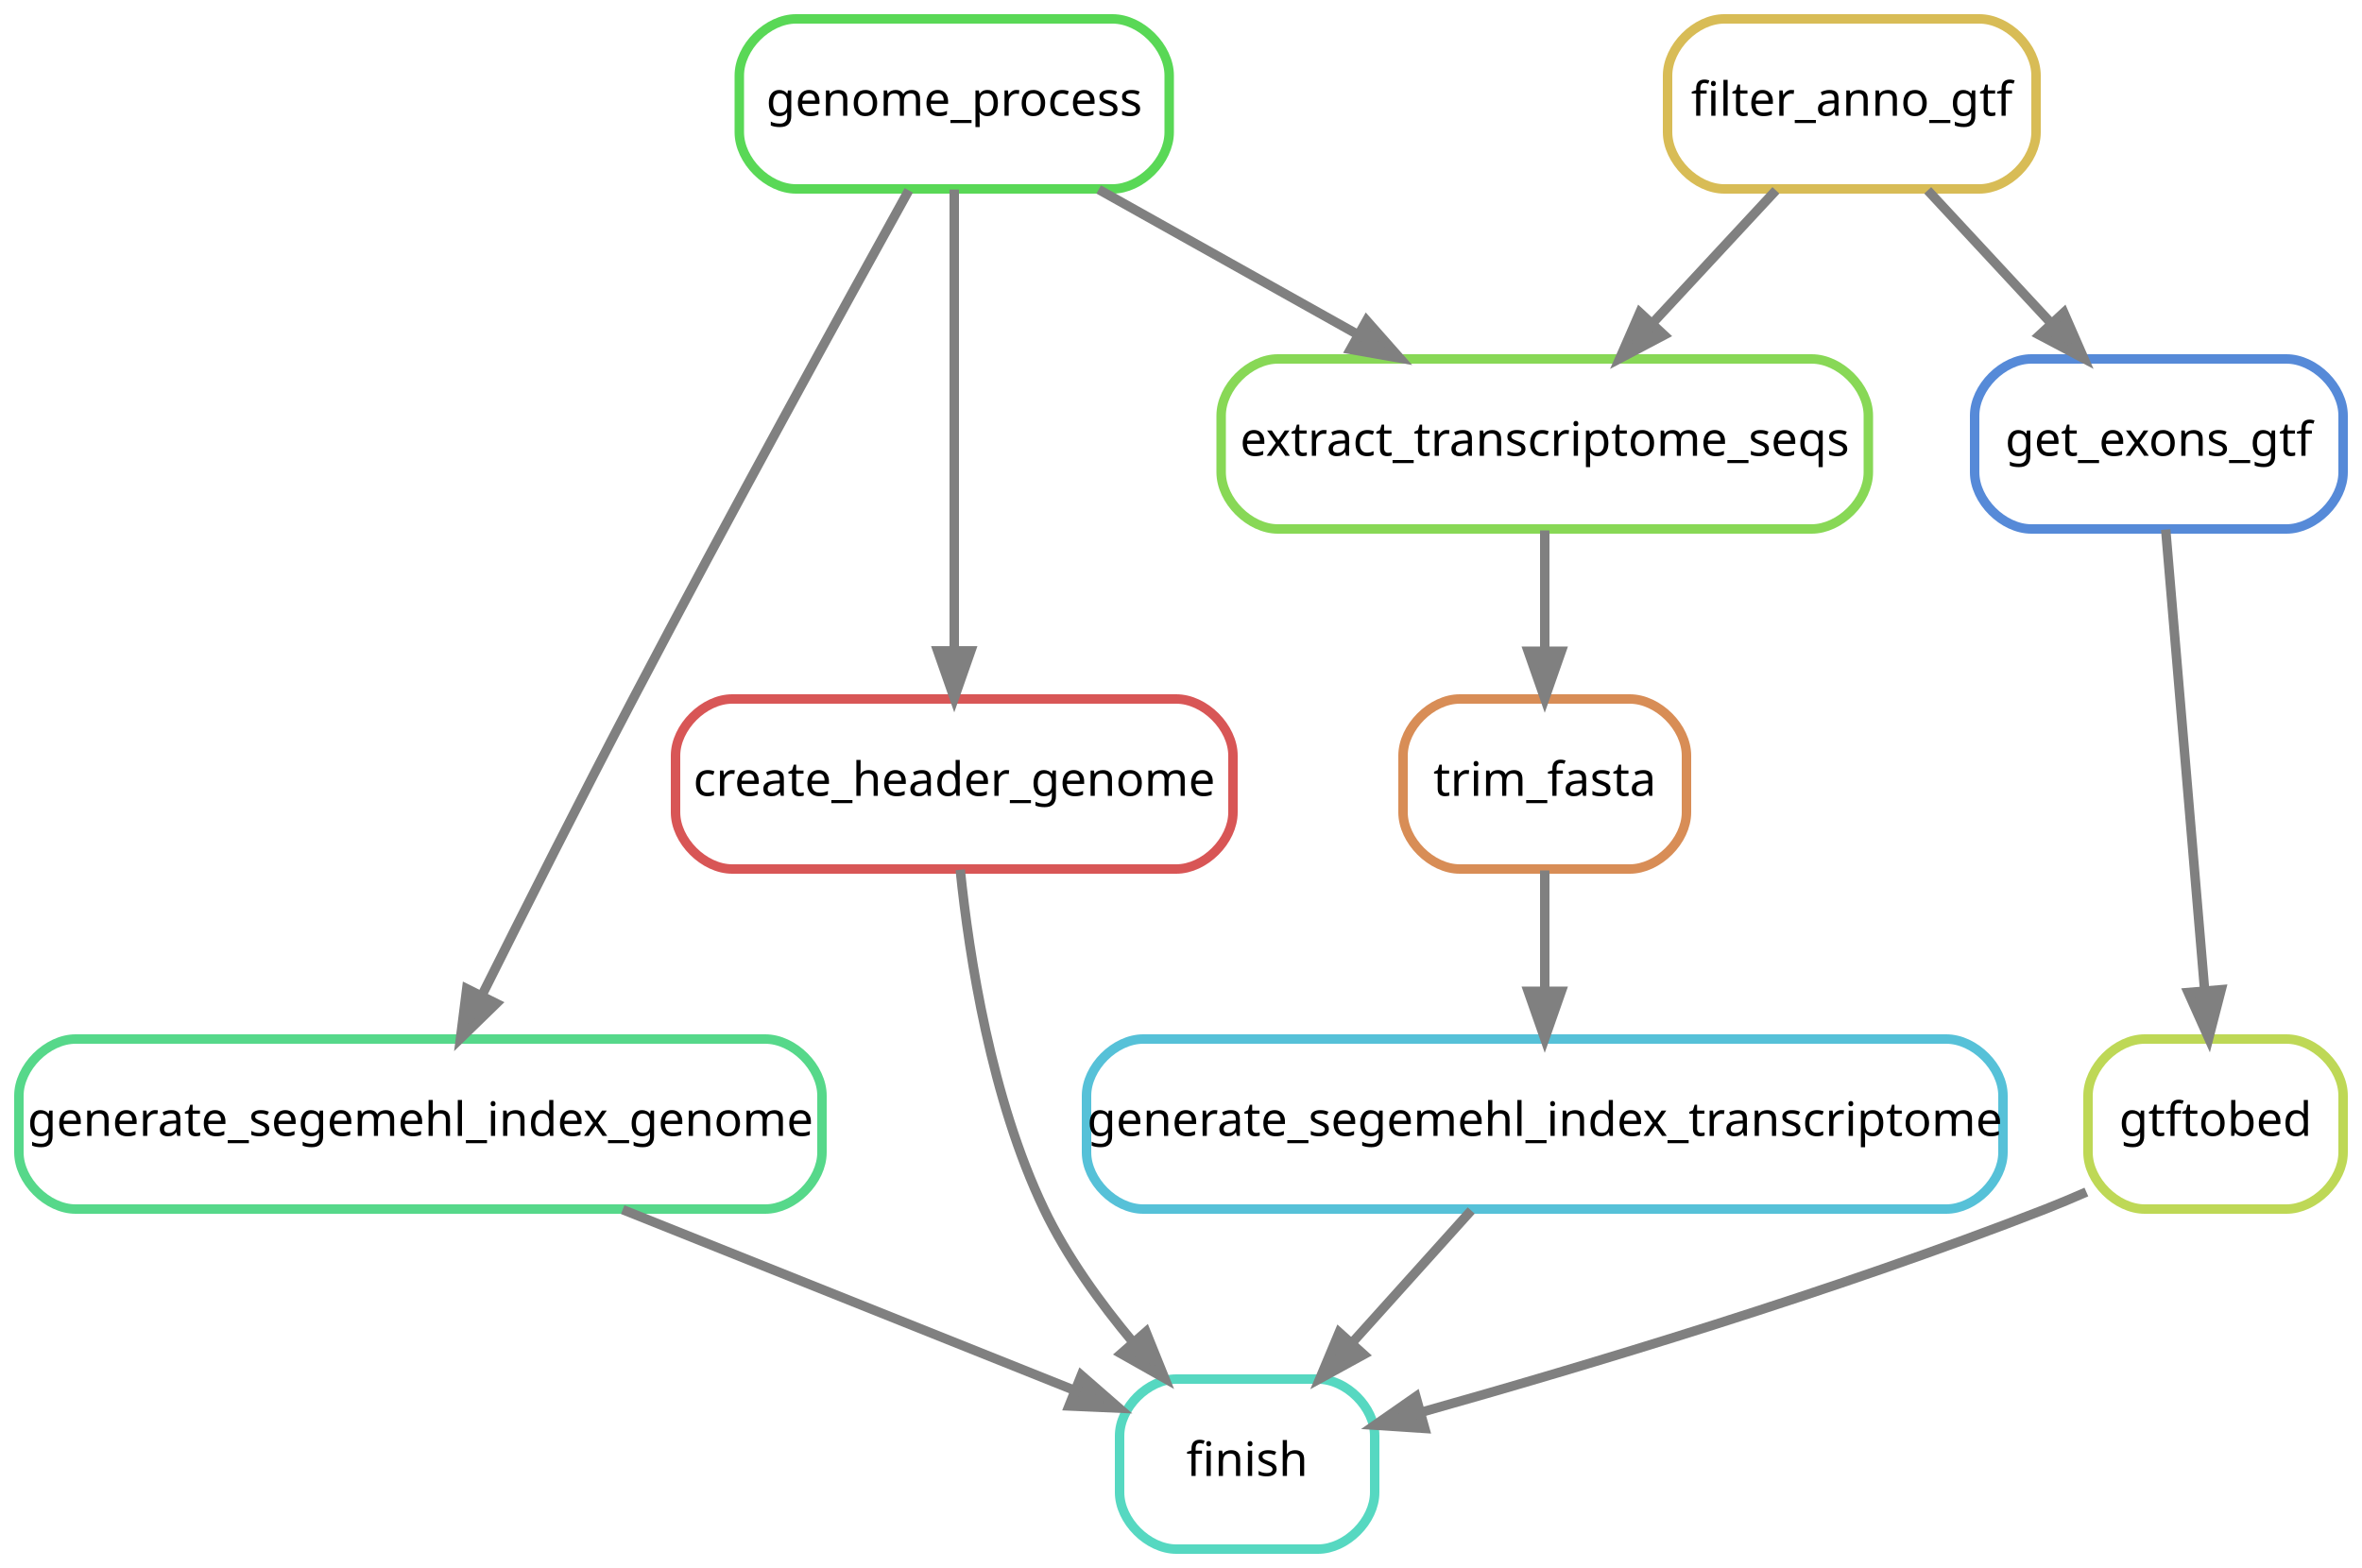
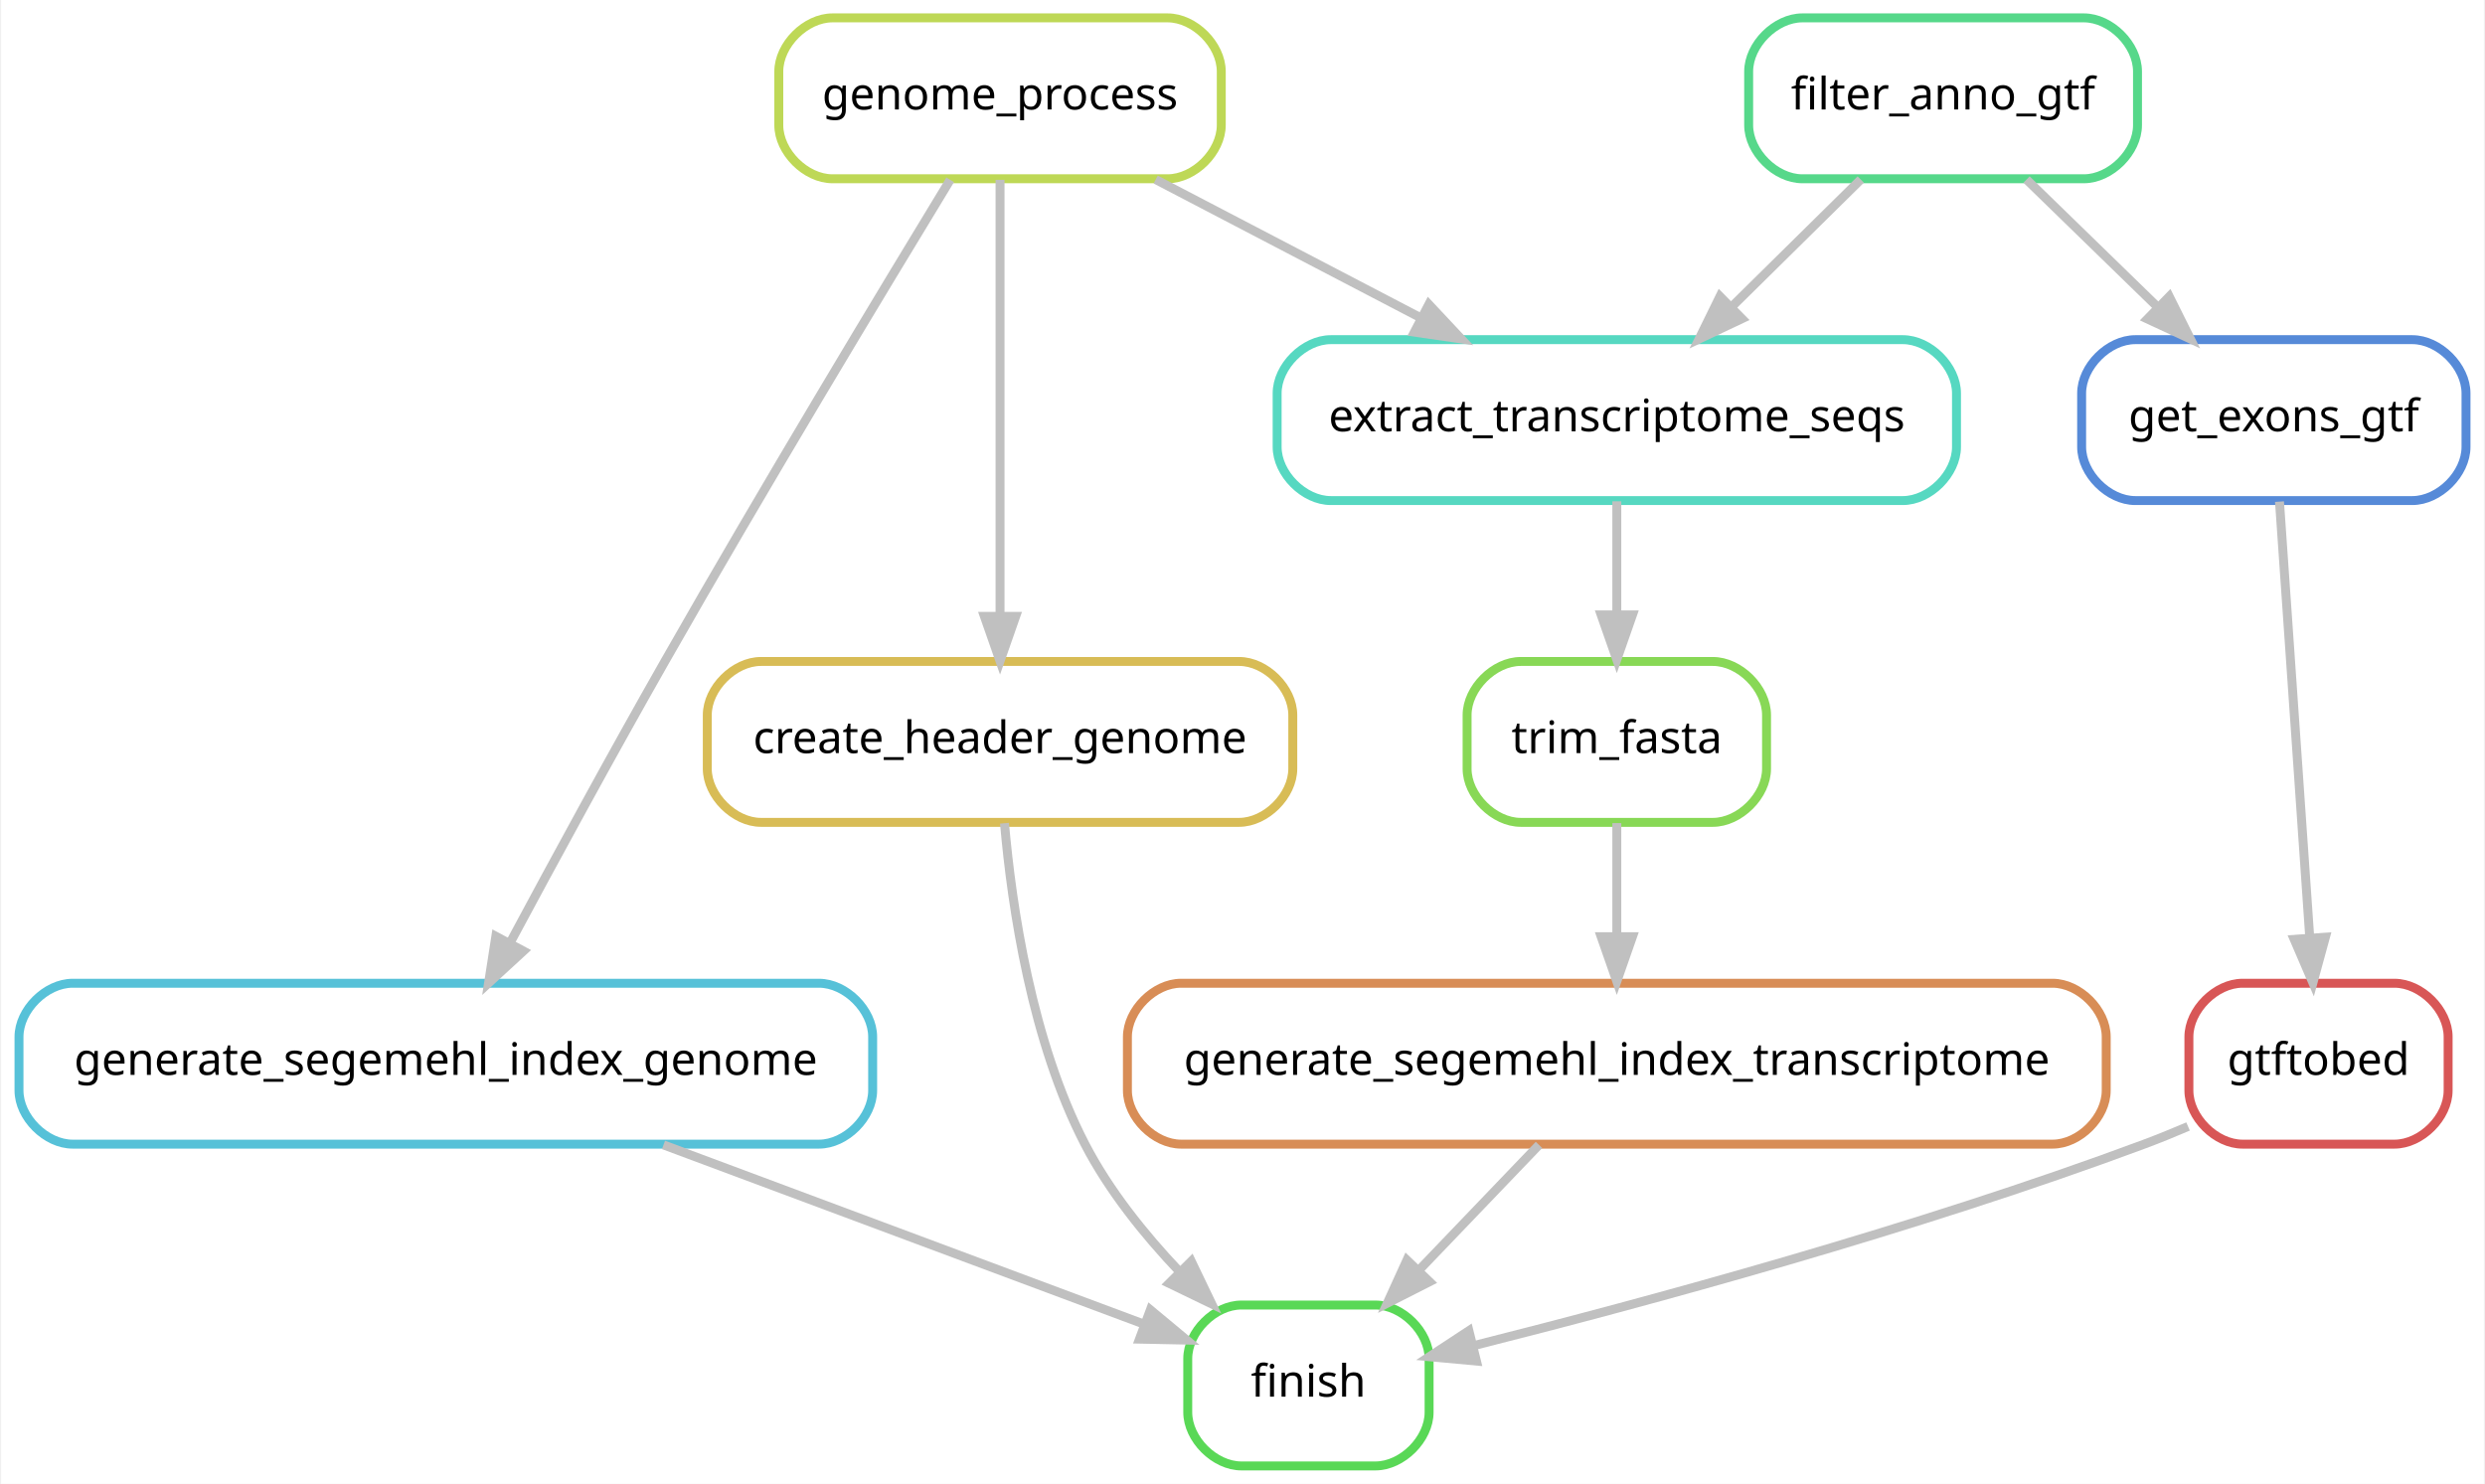
- <svg xmlns="http://www.w3.org/2000/svg" width="500pt" height="332pt" viewBox="0.00 0.00 500.00 332.00">
+ <svg xmlns="http://www.w3.org/2000/svg" width="556pt" height="332pt" viewBox="0.00 0.00 555.50 332.00">
  <g id="graph0" class="graph" transform="scale(1 1) rotate(0) translate(4 328)">
-     <polygon fill="white" stroke="none" points="-4,4 -4,-328 496,-328 496,4 -4,4" />
+     <polygon fill="#ffffff" stroke="transparent" points="-4,4 -4,-328 551.5,-328 551.5,4 -4,4" />
    <g id="node1" class="node">
-       <path fill="none" stroke="#56d8c1" stroke-width="2" d="M275,-36C275,-36 245,-36 245,-36 239,-36 233,-30 233,-24 233,-24 233,-12 233,-12 233,-6 239,-0 245,-0 245,-0 275,-0 275,-0 281,-0 287,-6 287,-12 287,-12 287,-24 287,-24 287,-30 281,-36 275,-36" />
-       <text text-anchor="middle" x="260" y="-15.5" font-family="sans" font-size="10.00">finish</text>
+       <path fill="none" stroke="#59d856" stroke-width="2" d="M303.5,-36C303.5,-36 273.5,-36 273.5,-36 267.5,-36 261.5,-30 261.5,-24 261.5,-24 261.5,-12 261.5,-12 261.5,-6 267.5,0 273.5,0 273.5,0 303.5,0 303.5,0 309.5,0 315.5,-6 315.5,-12 315.5,-12 315.5,-24 315.5,-24 315.5,-30 309.5,-36 303.5,-36" />
+       <text text-anchor="middle" x="288.5" y="-15.5" font-family="sans" font-size="10.00" fill="#000000">finish</text>
    </g>
    <g id="node2" class="node">
-       <path fill="none" stroke="#56c1d8" stroke-width="2" d="M408,-108C408,-108 238,-108 238,-108 232,-108 226,-102 226,-96 226,-96 226,-84 226,-84 226,-78 232,-72 238,-72 238,-72 408,-72 408,-72 414,-72 420,-78 420,-84 420,-84 420,-96 420,-96 420,-102 414,-108 408,-108" />
-       <text text-anchor="middle" x="323" y="-87.5" font-family="sans" font-size="10.00">generate_segemehl_index_transcriptome</text>
+       <path fill="none" stroke="#d88d56" stroke-width="2" d="M455,-108C455,-108 260,-108 260,-108 254,-108 248,-102 248,-96 248,-96 248,-84 248,-84 248,-78 254,-72 260,-72 260,-72 455,-72 455,-72 461,-72 467,-78 467,-84 467,-84 467,-96 467,-96 467,-102 461,-108 455,-108" />
+       <text text-anchor="middle" x="357.5" y="-87.5" font-family="sans" font-size="10.00" fill="#000000">generate_segemehl_index_transcriptome</text>
+     </g>
+     <g id="edge2" class="edge">
+       <path fill="none" stroke="#c0c0c0" stroke-width="2" d="M340.088,-71.831C331.979,-63.369 322.184,-53.149 313.318,-43.897" />
+       <polygon fill="#c0c0c0" stroke="#c0c0c0" stroke-width="2" points="315.592,-41.212 306.146,-36.413 310.538,-46.055 315.592,-41.212" />
+     </g>
+     <g id="node3" class="node">
+       <path fill="none" stroke="#56c1d8" stroke-width="2" d="M179,-108C179,-108 12,-108 12,-108 6,-108 0,-102 0,-96 0,-96 0,-84 0,-84 0,-78 6,-72 12,-72 12,-72 179,-72 179,-72 185,-72 191,-78 191,-84 191,-84 191,-96 191,-96 191,-102 185,-108 179,-108" />
+       <text text-anchor="middle" x="95.5" y="-87.5" font-family="sans" font-size="10.00" fill="#000000">generate_segemehl_index_genome</text>
+     </g>
+     <g id="edge4" class="edge">
+       <path fill="none" stroke="#c0c0c0" stroke-width="2" d="M144.202,-71.831C177.656,-59.351 221.363,-43.046 251.871,-31.665" />
+       <polygon fill="#c0c0c0" stroke="#c0c0c0" stroke-width="2" points="253.137,-34.928 261.283,-28.154 250.69,-28.37 253.137,-34.928" />
+     </g>
+     <g id="node4" class="node">
+       <path fill="none" stroke="#d85656" stroke-width="2" d="M531.5,-108C531.5,-108 497.5,-108 497.5,-108 491.5,-108 485.5,-102 485.5,-96 485.5,-96 485.5,-84 485.5,-84 485.5,-78 491.5,-72 497.5,-72 497.5,-72 531.5,-72 531.5,-72 537.5,-72 543.5,-78 543.5,-84 543.5,-84 543.5,-96 543.5,-96 543.5,-102 537.5,-108 531.5,-108" />
+       <text text-anchor="middle" x="514.5" y="-87.5" font-family="sans" font-size="10.00" fill="#000000">gtftobed</text>
+     </g>
+     <g id="edge1" class="edge">
+       <path fill="none" stroke="#c0c0c0" stroke-width="2" d="M485.314,-75.953C482.033,-74.547 478.714,-73.198 475.5,-72 424.561,-53.014 363.796,-36.565 325.671,-26.963" />
+       <polygon fill="#c0c0c0" stroke="#c0c0c0" stroke-width="2" points="326.094,-23.461 315.545,-24.439 324.402,-30.253 326.094,-23.461" />
+     </g>
+     <g id="node5" class="node">
+       <path fill="none" stroke="#d8bc56" stroke-width="2" d="M273,-180C273,-180 166,-180 166,-180 160,-180 154,-174 154,-168 154,-168 154,-156 154,-156 154,-150 160,-144 166,-144 166,-144 273,-144 273,-144 279,-144 285,-150 285,-156 285,-156 285,-168 285,-168 285,-174 279,-180 273,-180" />
+       <text text-anchor="middle" x="219.5" y="-159.5" font-family="sans" font-size="10.00" fill="#000000">create_header_genome</text>
    </g>
    <g id="edge3" class="edge">
-       <path fill="none" stroke="grey" stroke-width="2" d="M307.427,-71.697C299.798,-63.22 290.477,-52.864 282.124,-43.583" />
-       <polygon fill="grey" stroke="grey" stroke-width="2" points="284.685,-41.196 275.394,-36.104 279.482,-45.879 284.685,-41.196" />
-     </g>
-     <g id="node3" class="node">
-       <path fill="none" stroke="#56d88a" stroke-width="2" d="M158,-108C158,-108 12,-108 12,-108 6,-108 0,-102 0,-96 0,-96 0,-84 0,-84 0,-78 6,-72 12,-72 12,-72 158,-72 158,-72 164,-72 170,-78 170,-84 170,-84 170,-96 170,-96 170,-102 164,-108 158,-108" />
-       <text text-anchor="middle" x="85" y="-87.5" font-family="sans" font-size="10.00">generate_segemehl_index_genome</text>
-     </g>
-     <g id="edge2" class="edge">
-       <path fill="none" stroke="grey" stroke-width="2" d="M127.81,-71.876C157.137,-60.145 195.62,-44.752 223.496,-33.602" />
-       <polygon fill="grey" stroke="grey" stroke-width="2" points="224.896,-36.811 232.881,-29.848 222.297,-30.312 224.896,-36.811" />
-     </g>
-     <g id="node4" class="node">
-       <path fill="none" stroke="#bed856" stroke-width="2" d="M480,-108C480,-108 450,-108 450,-108 444,-108 438,-102 438,-96 438,-96 438,-84 438,-84 438,-78 444,-72 450,-72 450,-72 480,-72 480,-72 486,-72 492,-78 492,-84 492,-84 492,-96 492,-96 492,-102 486,-108 480,-108" />
-       <text text-anchor="middle" x="465" y="-87.5" font-family="sans" font-size="10.00">gtftobed</text>
-     </g>
-     <g id="edge1" class="edge">
-       <path fill="none" stroke="grey" stroke-width="2" d="M437.653,-75.611C434.755,-74.336 431.833,-73.107 429,-72 384.295,-54.53 331.276,-38.66 296.702,-28.934" />
-       <polygon fill="grey" stroke="grey" stroke-width="2" points="297.601,-25.551 287.029,-26.238 295.722,-32.294 297.601,-25.551" />
-     </g>
-     <g id="node5" class="node">
-       <path fill="none" stroke="#d85656" stroke-width="2" d="M245,-180C245,-180 151,-180 151,-180 145,-180 139,-174 139,-168 139,-168 139,-156 139,-156 139,-150 145,-144 151,-144 151,-144 245,-144 245,-144 251,-144 257,-150 257,-156 257,-156 257,-168 257,-168 257,-174 251,-180 245,-180" />
-       <text text-anchor="middle" x="198" y="-159.5" font-family="sans" font-size="10.00">create_header_genome</text>
-     </g>
-     <g id="edge4" class="edge">
-       <path fill="none" stroke="grey" stroke-width="2" d="M199.268,-143.836C201.169,-125.328 205.824,-95.377 217,-72 221.803,-61.955 228.873,-52.143 235.9,-43.747" />
-       <polygon fill="grey" stroke="grey" stroke-width="2" points="238.584,-45.995 242.547,-36.169 233.321,-41.378 238.584,-45.995" />
+       <path fill="none" stroke="#c0c0c0" stroke-width="2" d="M220.495,-143.802C222.16,-124.914 226.611,-94.977 238.5,-72 243.85,-61.661 251.725,-51.842 259.65,-43.482" />
+       <polygon fill="#c0c0c0" stroke="#c0c0c0" stroke-width="2" points="262.288,-45.793 266.871,-36.241 257.331,-40.85 262.288,-45.793" />
    </g>
    <g id="node6" class="node">
-       <path fill="none" stroke="#d88d56" stroke-width="2" d="M341,-180C341,-180 305,-180 305,-180 299,-180 293,-174 293,-168 293,-168 293,-156 293,-156 293,-150 299,-144 305,-144 305,-144 341,-144 341,-144 347,-144 353,-150 353,-156 353,-156 353,-168 353,-168 353,-174 347,-180 341,-180" />
-       <text text-anchor="middle" x="323" y="-159.5" font-family="sans" font-size="10.00">trim_fasta</text>
+       <path fill="none" stroke="#88d856" stroke-width="2" d="M379,-180C379,-180 336,-180 336,-180 330,-180 324,-174 324,-168 324,-168 324,-156 324,-156 324,-150 330,-144 336,-144 336,-144 379,-144 379,-144 385,-144 391,-150 391,-156 391,-156 391,-168 391,-168 391,-174 385,-180 379,-180" />
+       <text text-anchor="middle" x="357.5" y="-159.5" font-family="sans" font-size="10.00" fill="#000000">trim_fasta</text>
    </g>
    <g id="edge5" class="edge">
-       <path fill="none" stroke="grey" stroke-width="2" d="M323,-143.697C323,-135.983 323,-126.712 323,-118.112" />
-       <polygon fill="grey" stroke="grey" stroke-width="2" points="326.5,-118.104 323,-108.104 319.5,-118.104 326.5,-118.104" />
+       <path fill="none" stroke="#c0c0c0" stroke-width="2" d="M357.5,-143.831C357.5,-136.131 357.5,-126.974 357.5,-118.417" />
+       <polygon fill="#c0c0c0" stroke="#c0c0c0" stroke-width="2" points="361,-118.413 357.5,-108.413 354,-118.413 361,-118.413" />
    </g>
    <g id="node7" class="node">
-       <path fill="none" stroke="#59d856" stroke-width="2" d="M231.5,-324C231.5,-324 164.5,-324 164.5,-324 158.5,-324 152.5,-318 152.5,-312 152.5,-312 152.5,-300 152.5,-300 152.5,-294 158.5,-288 164.5,-288 164.5,-288 231.5,-288 231.5,-288 237.5,-288 243.5,-294 243.5,-300 243.5,-300 243.5,-312 243.5,-312 243.5,-318 237.5,-324 231.5,-324" />
-       <text text-anchor="middle" x="198" y="-303.5" font-family="sans" font-size="10.00">genome_process</text>
+       <path fill="none" stroke="#bed856" stroke-width="2" d="M257,-324C257,-324 182,-324 182,-324 176,-324 170,-318 170,-312 170,-312 170,-300 170,-300 170,-294 176,-288 182,-288 182,-288 257,-288 257,-288 263,-288 269,-294 269,-300 269,-300 269,-312 269,-312 269,-318 263,-324 257,-324" />
+       <text text-anchor="middle" x="219.5" y="-303.5" font-family="sans" font-size="10.00" fill="#000000">genome_process</text>
    </g>
    <g id="edge6" class="edge">
-       <path fill="none" stroke="grey" stroke-width="2" d="M188.374,-287.698C175.045,-263.654 150.316,-218.722 130,-180 119.005,-159.043 106.922,-135.093 98.048,-117.32" />
-       <polygon fill="grey" stroke="grey" stroke-width="2" points="101.067,-115.53 93.475,-108.14 94.801,-118.652 101.067,-115.53" />
+       <path fill="none" stroke="#c0c0c0" stroke-width="2" d="M208.348,-287.766C193.5,-263.377 166.548,-218.711 144.5,-180 132.613,-159.13 119.637,-135.243 110.026,-117.325" />
+       <polygon fill="#c0c0c0" stroke="#c0c0c0" stroke-width="2" points="112.863,-115.209 105.061,-108.042 106.691,-118.51 112.863,-115.209" />
    </g>
    <g id="edge8" class="edge">
-       <path fill="none" stroke="grey" stroke-width="2" d="M198,-287.871C198,-263.67 198,-219.211 198,-190.393" />
-       <polygon fill="grey" stroke="grey" stroke-width="2" points="201.5,-190.189 198,-180.189 194.5,-190.189 201.5,-190.189" />
+       <path fill="none" stroke="#c0c0c0" stroke-width="2" d="M219.5,-287.762C219.5,-263.201 219.5,-219.247 219.5,-190.354" />
+       <polygon fill="#c0c0c0" stroke="#c0c0c0" stroke-width="2" points="223,-190.09 219.5,-180.09 216,-190.09 223,-190.09" />
    </g>
    <g id="node9" class="node">
-       <path fill="none" stroke="#88d856" stroke-width="2" d="M379.5,-252C379.5,-252 266.5,-252 266.5,-252 260.5,-252 254.5,-246 254.5,-240 254.5,-240 254.5,-228 254.5,-228 254.5,-222 260.5,-216 266.5,-216 266.5,-216 379.5,-216 379.5,-216 385.5,-216 391.5,-222 391.5,-228 391.5,-228 391.5,-240 391.5,-240 391.5,-246 385.5,-252 379.5,-252" />
-       <text text-anchor="middle" x="323" y="-231.5" font-family="sans" font-size="10.00">extract_transcriptome_seqs</text>
+       <path fill="none" stroke="#56d8c1" stroke-width="2" d="M421.5,-252C421.5,-252 293.5,-252 293.5,-252 287.5,-252 281.5,-246 281.5,-240 281.5,-240 281.5,-228 281.5,-228 281.5,-222 287.5,-216 293.5,-216 293.5,-216 421.5,-216 421.5,-216 427.5,-216 433.5,-222 433.5,-228 433.5,-228 433.5,-240 433.5,-240 433.5,-246 427.5,-252 421.5,-252" />
+       <text text-anchor="middle" x="357.5" y="-231.5" font-family="sans" font-size="10.00" fill="#000000">extract_transcriptome_seqs</text>
    </g>
    <g id="edge12" class="edge">
-       <path fill="none" stroke="grey" stroke-width="2" d="M228.578,-287.876C245.074,-278.639 265.624,-267.131 283.336,-257.212" />
-       <polygon fill="grey" stroke="grey" stroke-width="2" points="285.289,-260.13 292.304,-252.19 281.869,-254.022 285.289,-260.13" />
+       <path fill="none" stroke="#c0c0c0" stroke-width="2" d="M254.323,-287.831C272.301,-278.452 294.42,-266.911 313.562,-256.924" />
+       <polygon fill="#c0c0c0" stroke="#c0c0c0" stroke-width="2" points="315.441,-259.892 322.688,-252.163 312.203,-253.685 315.441,-259.892" />
    </g>
    <g id="node8" class="node">
-       <path fill="none" stroke="#568ad8" stroke-width="2" d="M480,-252C480,-252 426,-252 426,-252 420,-252 414,-246 414,-240 414,-240 414,-228 414,-228 414,-222 420,-216 426,-216 426,-216 480,-216 480,-216 486,-216 492,-222 492,-228 492,-228 492,-240 492,-240 492,-246 486,-252 480,-252" />
-       <text text-anchor="middle" x="453" y="-231.5" font-family="sans" font-size="10.00">get_exons_gtf</text>
+       <path fill="none" stroke="#568ad8" stroke-width="2" d="M535.5,-252C535.5,-252 473.5,-252 473.5,-252 467.5,-252 461.5,-246 461.5,-240 461.5,-240 461.5,-228 461.5,-228 461.5,-222 467.5,-216 473.5,-216 473.5,-216 535.5,-216 535.5,-216 541.5,-216 547.5,-222 547.5,-228 547.5,-228 547.5,-240 547.5,-240 547.5,-246 541.5,-252 535.5,-252" />
+       <text text-anchor="middle" x="504.5" y="-231.5" font-family="sans" font-size="10.00" fill="#000000">get_exons_gtf</text>
    </g>
    <g id="edge7" class="edge">
-       <path fill="none" stroke="grey" stroke-width="2" d="M454.447,-215.871C456.493,-191.67 460.25,-147.211 462.685,-118.393" />
-       <polygon fill="grey" stroke="grey" stroke-width="2" points="466.193,-118.449 463.547,-108.189 459.218,-117.859 466.193,-118.449" />
+       <path fill="none" stroke="#c0c0c0" stroke-width="2" d="M505.767,-215.762C507.472,-191.201 510.524,-147.247 512.531,-118.354" />
+       <polygon fill="#c0c0c0" stroke="#c0c0c0" stroke-width="2" points="516.043,-118.308 513.244,-108.09 509.059,-117.823 516.043,-118.308" />
    </g>
    <g id="edge9" class="edge">
-       <path fill="none" stroke="grey" stroke-width="2" d="M323,-215.697C323,-207.983 323,-198.712 323,-190.112" />
-       <polygon fill="grey" stroke="grey" stroke-width="2" points="326.5,-190.104 323,-180.104 319.5,-190.104 326.5,-190.104" />
+       <path fill="none" stroke="#c0c0c0" stroke-width="2" d="M357.5,-215.831C357.5,-208.131 357.5,-198.974 357.5,-190.417" />
+       <polygon fill="#c0c0c0" stroke="#c0c0c0" stroke-width="2" points="361,-190.413 357.5,-180.413 354,-190.413 361,-190.413" />
    </g>
    <g id="node10" class="node">
-       <path fill="none" stroke="#d8bc56" stroke-width="2" d="M415,-324C415,-324 361,-324 361,-324 355,-324 349,-318 349,-312 349,-312 349,-300 349,-300 349,-294 355,-288 361,-288 361,-288 415,-288 415,-288 421,-288 427,-294 427,-300 427,-300 427,-312 427,-312 427,-318 421,-324 415,-324" />
-       <text text-anchor="middle" x="388" y="-303.5" font-family="sans" font-size="10.00">filter_anno_gtf</text>
+       <path fill="none" stroke="#56d88a" stroke-width="2" d="M462,-324C462,-324 399,-324 399,-324 393,-324 387,-318 387,-312 387,-312 387,-300 387,-300 387,-294 393,-288 399,-288 399,-288 462,-288 462,-288 468,-288 474,-294 474,-300 474,-300 474,-312 474,-312 474,-318 468,-324 462,-324" />
+       <text text-anchor="middle" x="430.5" y="-303.5" font-family="sans" font-size="10.00" fill="#000000">filter_anno_gtf</text>
    </g>
    <g id="edge10" class="edge">
-       <path fill="none" stroke="grey" stroke-width="2" d="M404.067,-287.697C411.939,-279.22 421.555,-268.864 430.173,-259.583" />
-       <polygon fill="grey" stroke="grey" stroke-width="2" points="432.878,-261.814 437.117,-252.104 427.748,-257.051 432.878,-261.814" />
+       <path fill="none" stroke="#c0c0c0" stroke-width="2" d="M449.173,-287.831C458.025,-279.219 468.749,-268.785 478.389,-259.405" />
+       <polygon fill="#c0c0c0" stroke="#c0c0c0" stroke-width="2" points="481.106,-261.645 485.833,-252.163 476.225,-256.628 481.106,-261.645" />
    </g>
    <g id="edge11" class="edge">
-       <path fill="none" stroke="grey" stroke-width="2" d="M371.933,-287.697C364.061,-279.22 354.445,-268.864 345.827,-259.583" />
-       <polygon fill="grey" stroke="grey" stroke-width="2" points="348.252,-257.051 338.883,-252.104 343.122,-261.814 348.252,-257.051" />
+       <path fill="none" stroke="#c0c0c0" stroke-width="2" d="M412.079,-287.831C403.347,-279.219 392.768,-268.785 383.258,-259.405" />
+       <polygon fill="#c0c0c0" stroke="#c0c0c0" stroke-width="2" points="385.493,-256.693 375.915,-252.163 380.577,-261.677 385.493,-256.693" />
    </g>
  </g>
</svg>
